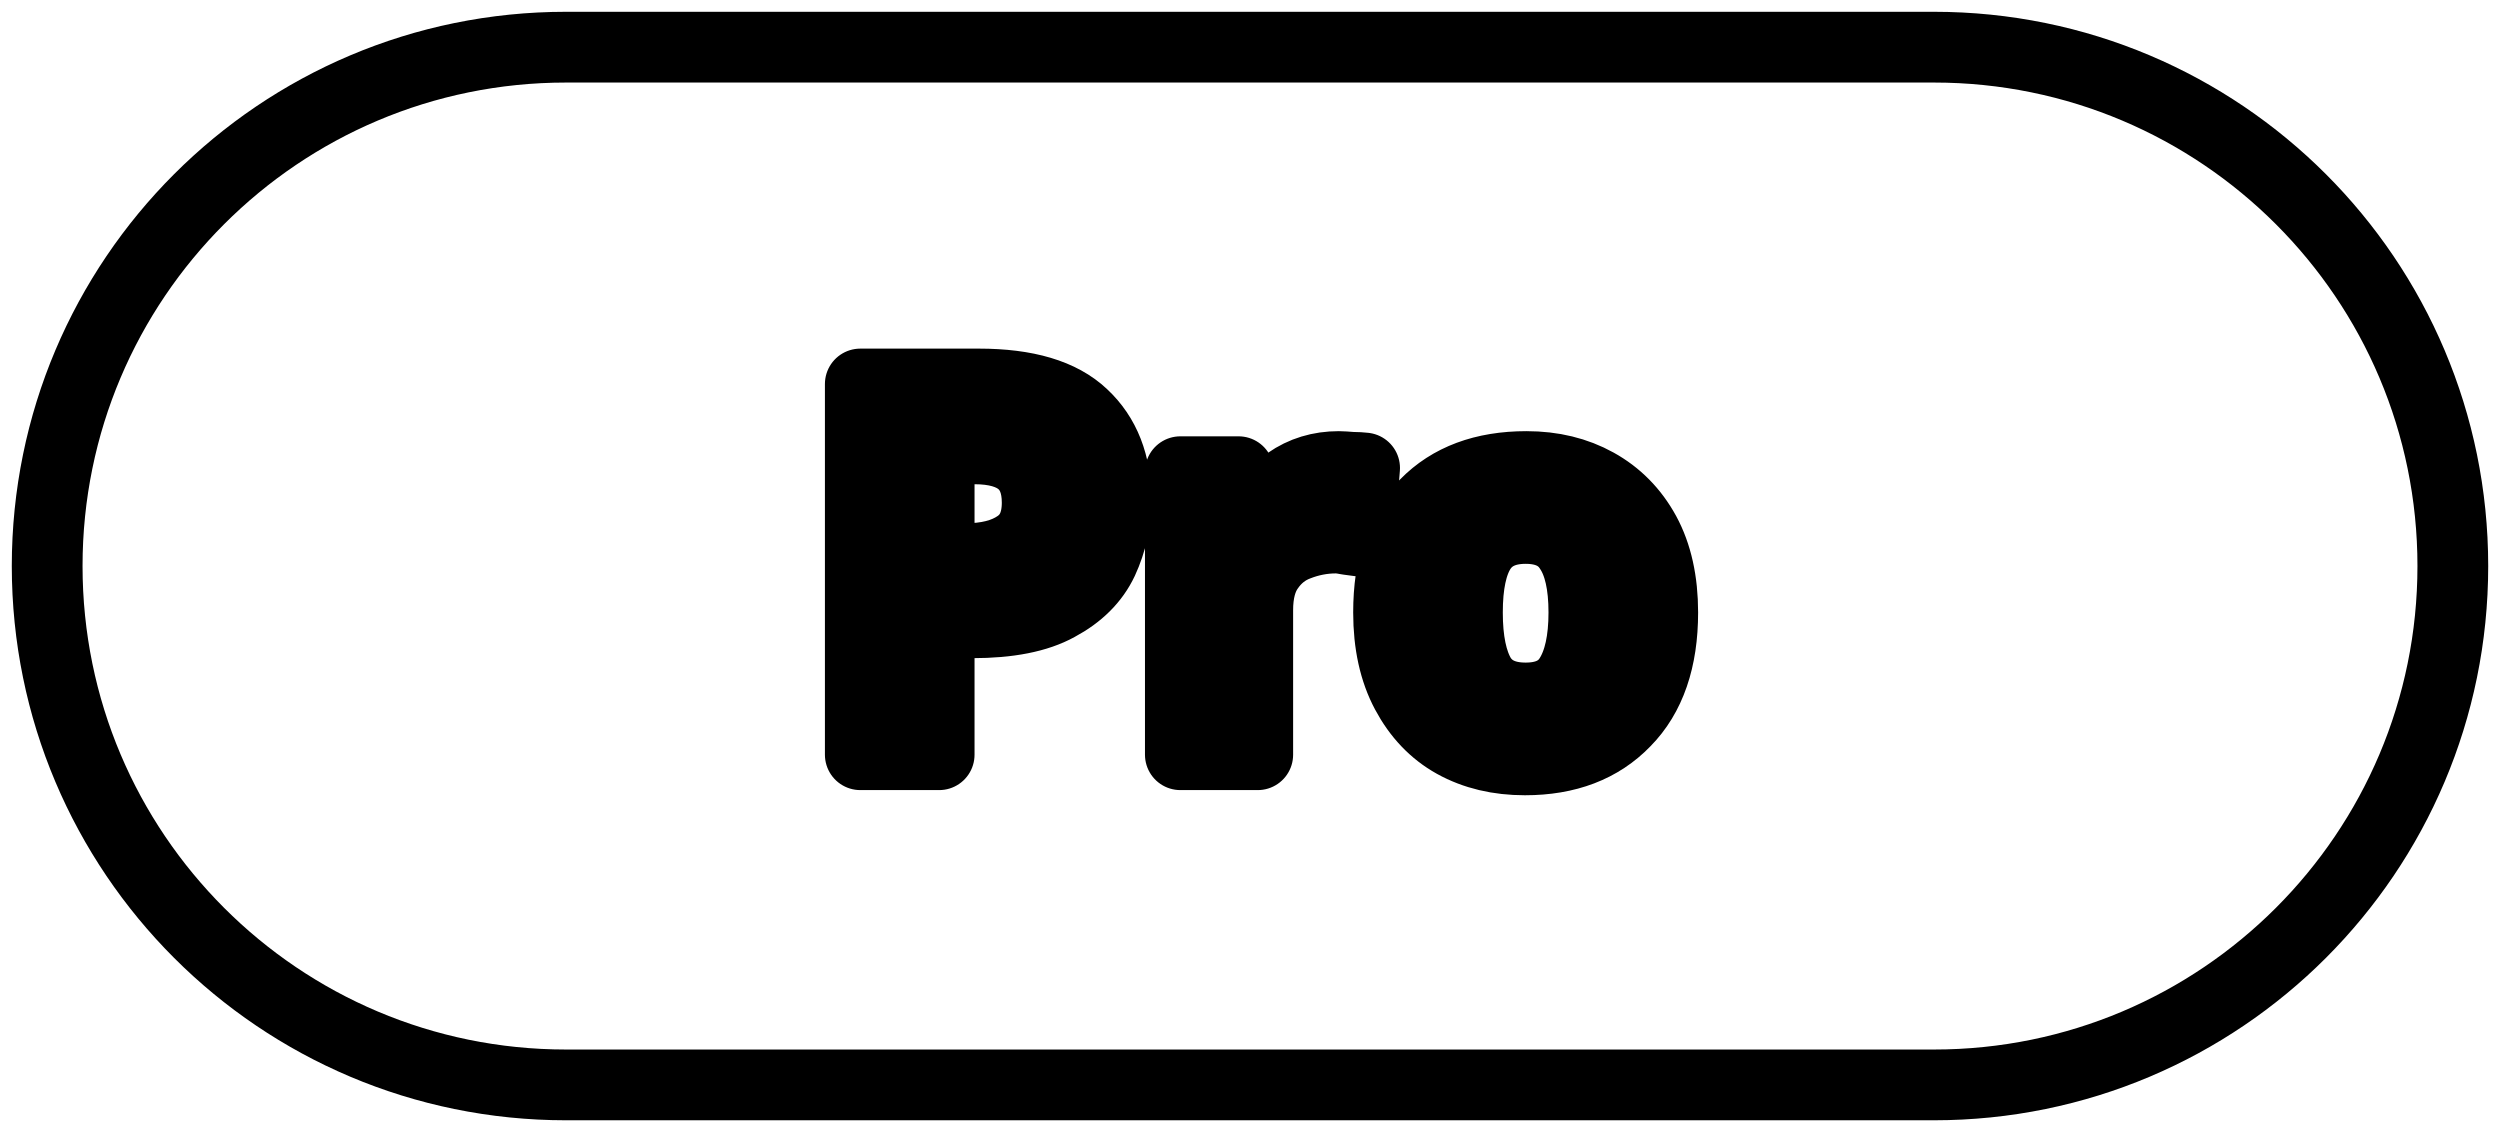
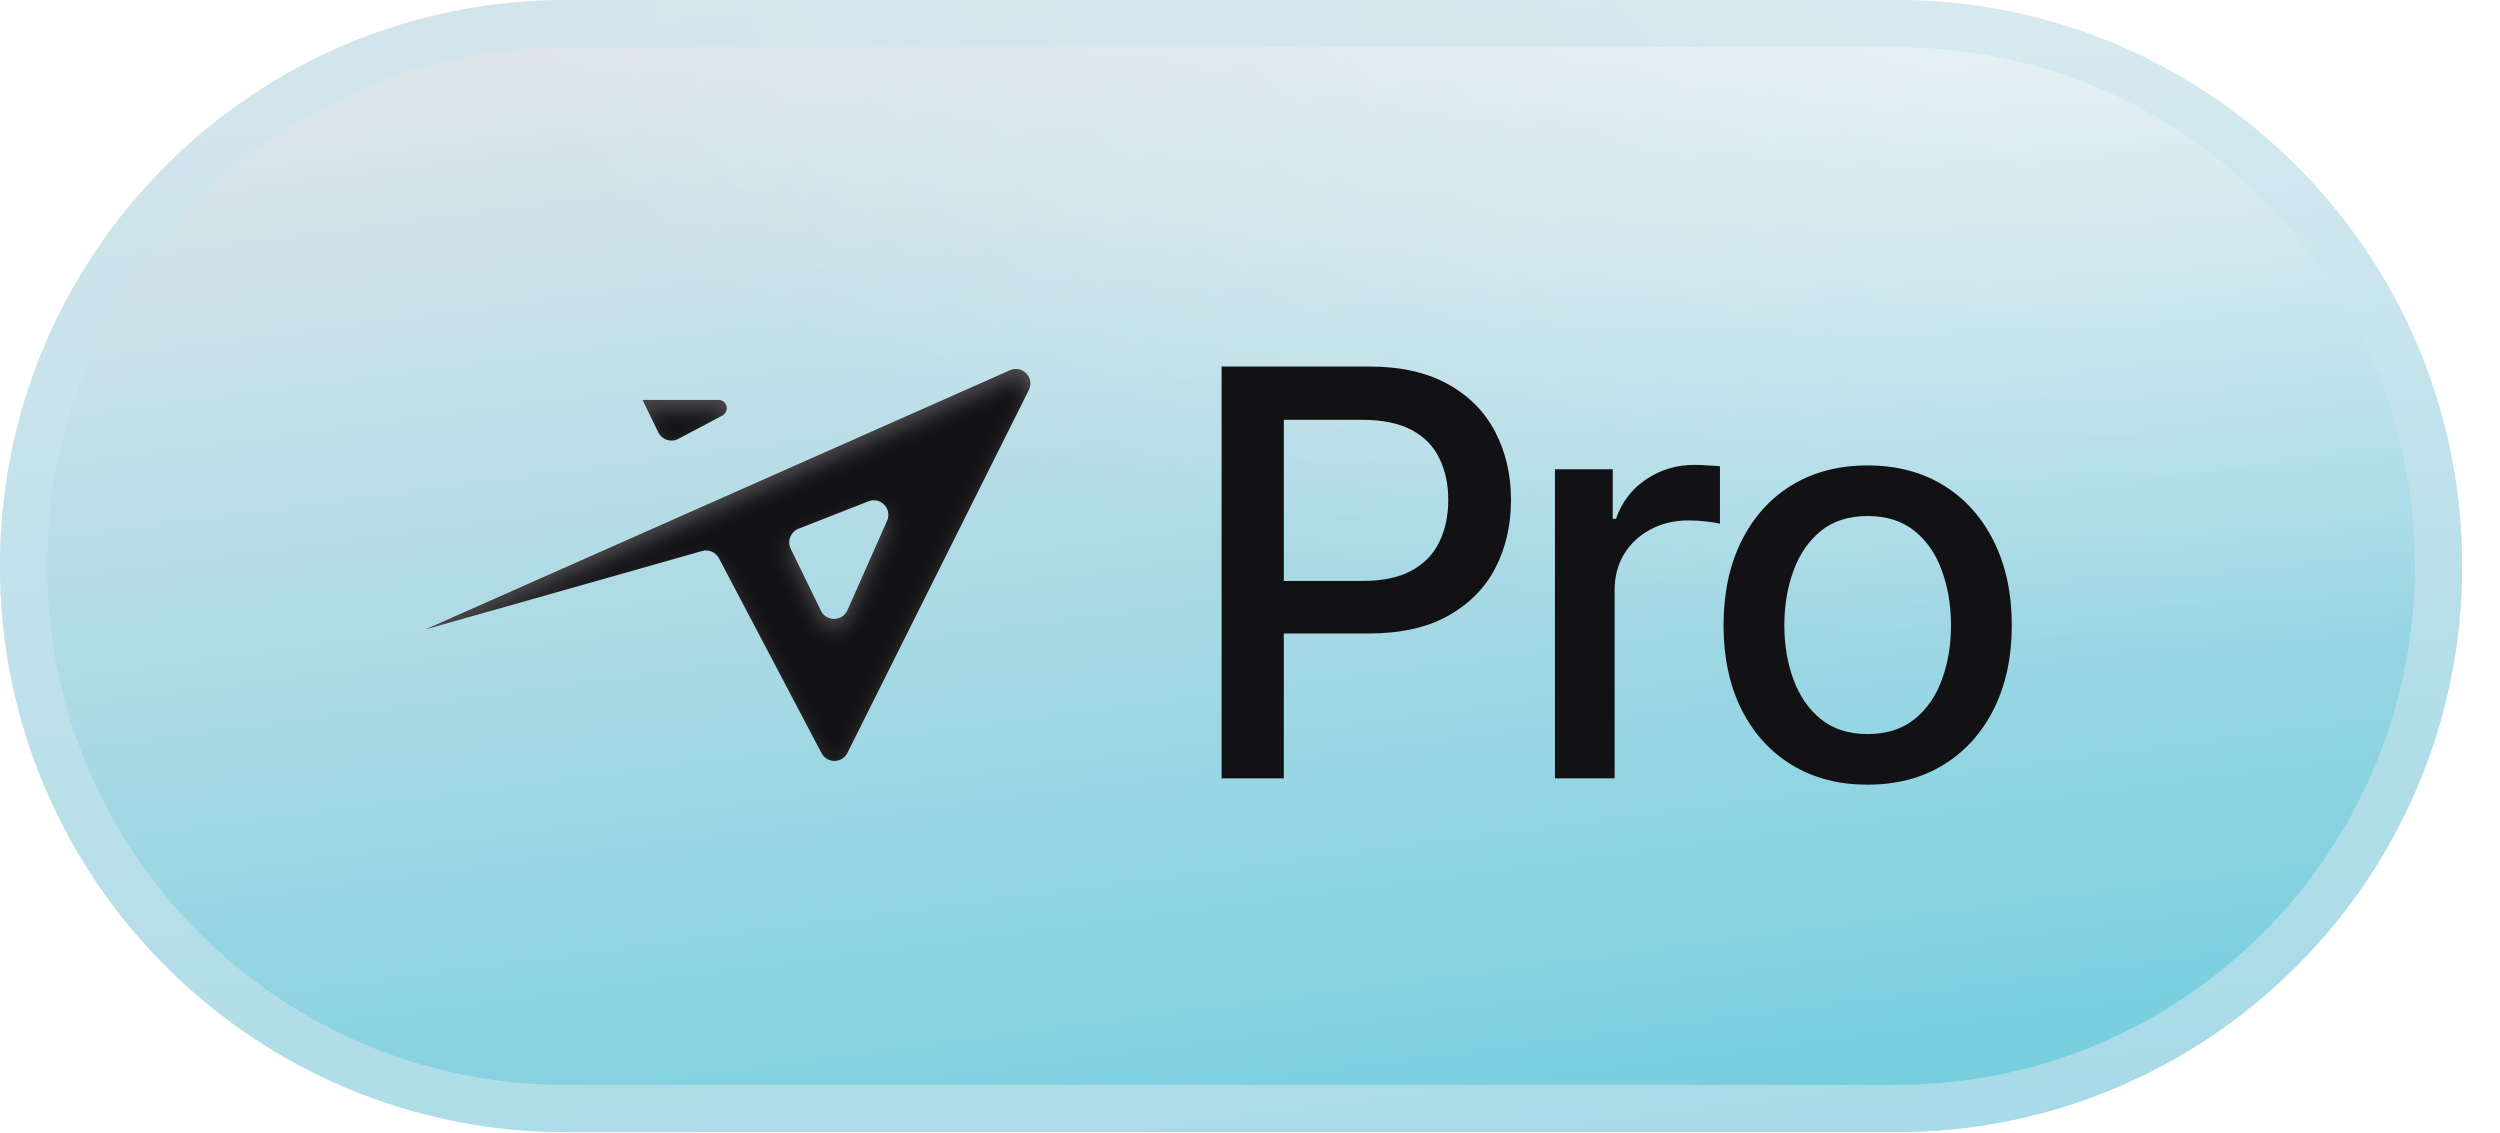
- <svg xmlns="http://www.w3.org/2000/svg" width="53" height="24" viewBox="0 0 53 24" fill="none" stroke="currentColor" stroke-width="1.5" stroke-linecap="round" stroke-linejoin="round">
-   <rect x="1" y="1" width="51" height="22" rx="11" fill="none" />
-   <text x="26.5" y="16" text-anchor="middle" font-size="11" font-weight="600" fill="currentColor" font-family="system-ui,sans-serif">Pro</text>
+ <svg xmlns="http://www.w3.org/2000/svg" width="53" height="24" viewBox="0 0 53 24" fill="none">
+   <rect width="52.196" height="24" rx="12" fill="url(#paint0_linear_882_1894)" />
+   <rect width="52.196" height="24" rx="12" fill="url(#paint1_radial_882_1894)" fill-opacity="0.6" />
+   <rect x="0.5" y="0.5" width="51.196" height="23" rx="11.5" stroke="#C9E5ED" stroke-opacity="0.6" />
+   <g filter="url(#filter0_i_882_1894)">
+     <path d="M15.408 8.654C15.408 8.719 15.371 8.779 15.314 8.81L14.378 9.305C14.224 9.387 14.033 9.324 13.956 9.167L13.62 8.477H15.231C15.329 8.477 15.408 8.556 15.408 8.654Z" fill="#121215" />
+     <path fill-rule="evenodd" clip-rule="evenodd" d="M21.411 7.848C21.675 7.731 21.941 8.009 21.812 8.268L17.965 15.962C17.853 16.186 17.533 16.19 17.416 15.967L15.241 11.835C15.173 11.706 15.024 11.643 14.884 11.682L9 13.35L21.411 7.848ZM17.965 12.937C17.858 13.177 17.52 13.183 17.405 12.947L16.763 11.632C16.684 11.47 16.76 11.275 16.928 11.209L18.411 10.628C18.668 10.527 18.918 10.788 18.806 11.04L17.965 12.937Z" fill="#121215" />
+   </g>
+   <path d="M25.898 16.5V7.77H29.016C29.691 7.77 30.252 7.895 30.697 8.145C31.143 8.391 31.477 8.729 31.699 9.158C31.922 9.584 32.033 10.065 32.033 10.6C32.033 11.135 31.922 11.617 31.699 12.047C31.477 12.473 31.141 12.81 30.691 13.06C30.246 13.307 29.684 13.43 29.004 13.43H26.871V12.316H28.881C29.314 12.316 29.664 12.242 29.93 12.094C30.199 11.945 30.395 11.742 30.516 11.484C30.641 11.223 30.703 10.928 30.703 10.6C30.703 10.268 30.641 9.975 30.516 9.721C30.395 9.463 30.199 9.262 29.93 9.117C29.66 8.973 29.309 8.9 28.875 8.9H27.217V16.5H25.898ZM32.965 16.5V9.949H34.19V10.998H34.26C34.381 10.646 34.592 10.369 34.893 10.166C35.197 9.959 35.541 9.855 35.924 9.855C36.002 9.855 36.094 9.859 36.199 9.867C36.309 9.871 36.397 9.877 36.463 9.885V11.104C36.412 11.088 36.32 11.072 36.188 11.057C36.059 11.041 35.928 11.033 35.795 11.033C35.494 11.033 35.225 11.098 34.986 11.227C34.752 11.352 34.566 11.525 34.43 11.748C34.297 11.967 34.23 12.221 34.23 12.51V16.5H32.965ZM39.592 16.635C38.978 16.635 38.441 16.494 37.98 16.213C37.523 15.932 37.168 15.537 36.914 15.029C36.664 14.521 36.539 13.932 36.539 13.26C36.539 12.58 36.664 11.986 36.914 11.479C37.168 10.967 37.523 10.57 37.98 10.289C38.441 10.008 38.978 9.867 39.592 9.867C40.209 9.867 40.746 10.008 41.203 10.289C41.66 10.57 42.016 10.967 42.27 11.479C42.523 11.986 42.65 12.58 42.65 13.26C42.65 13.932 42.523 14.521 42.27 15.029C42.016 15.537 41.66 15.932 41.203 16.213C40.746 16.494 40.209 16.635 39.592 16.635ZM39.592 15.562C39.994 15.562 40.326 15.457 40.588 15.246C40.85 15.035 41.043 14.756 41.168 14.408C41.297 14.057 41.361 13.674 41.361 13.26C41.361 12.838 41.297 12.451 41.168 12.1C41.043 11.748 40.85 11.467 40.588 11.256C40.326 11.045 39.994 10.94 39.592 10.94C39.193 10.94 38.863 11.045 38.602 11.256C38.344 11.467 38.15 11.748 38.022 12.1C37.893 12.451 37.828 12.838 37.828 13.26C37.828 13.674 37.893 14.057 38.022 14.408C38.15 14.756 38.344 15.035 38.602 15.246C38.863 15.457 39.193 15.562 39.592 15.562Z" fill="#121215" />
+   <defs>
+     <filter id="filter0_i_882_1894" x="9" y="7.82" width="12.844" height="8.53" filterUnits="userSpaceOnUse" color-interpolation-filters="sRGB">
+       <feFlood flood-opacity="0" result="BackgroundImageFix" />
+       <feBlend mode="normal" in="SourceGraphic" in2="BackgroundImageFix" result="shape" />
+       <feColorMatrix in="SourceAlpha" type="matrix" values="0 0 0 0 0 0 0 0 0 0 0 0 0 0 0 0 0 0 127 0" result="hardAlpha" />
+       <feOffset dy="0.218" />
+       <feGaussianBlur stdDeviation="0.218" />
+       <feComposite in2="hardAlpha" operator="arithmetic" k2="-1" k3="1" />
+       <feColorMatrix type="matrix" values="0 0 0 0 1 0 0 0 0 1 0 0 0 0 1 0 0 0 0.25 0" />
+       <feBlend mode="normal" in2="shape" result="effect1_innerShadow_882_1894" />
+     </filter>
+     <linearGradient id="paint0_linear_882_1894" x1="1.305" y1="0.5" x2="8.386" y2="54.559" gradientUnits="userSpaceOnUse">
+       <stop stop-color="#E5E7EB" />
+       <stop offset="1" stop-color="#0AB6D4" />
+     </linearGradient>
+     <radialGradient id="paint1_radial_882_1894" cx="0" cy="0" r="1" gradientTransform="matrix(-29.1426 7.9 -17.1811 -13.4 43.9315 -1.7)" gradientUnits="userSpaceOnUse">
+       <stop stop-color="white" />
+       <stop offset="1" stop-color="white" stop-opacity="0" />
+     </radialGradient>
+   </defs>
</svg>
